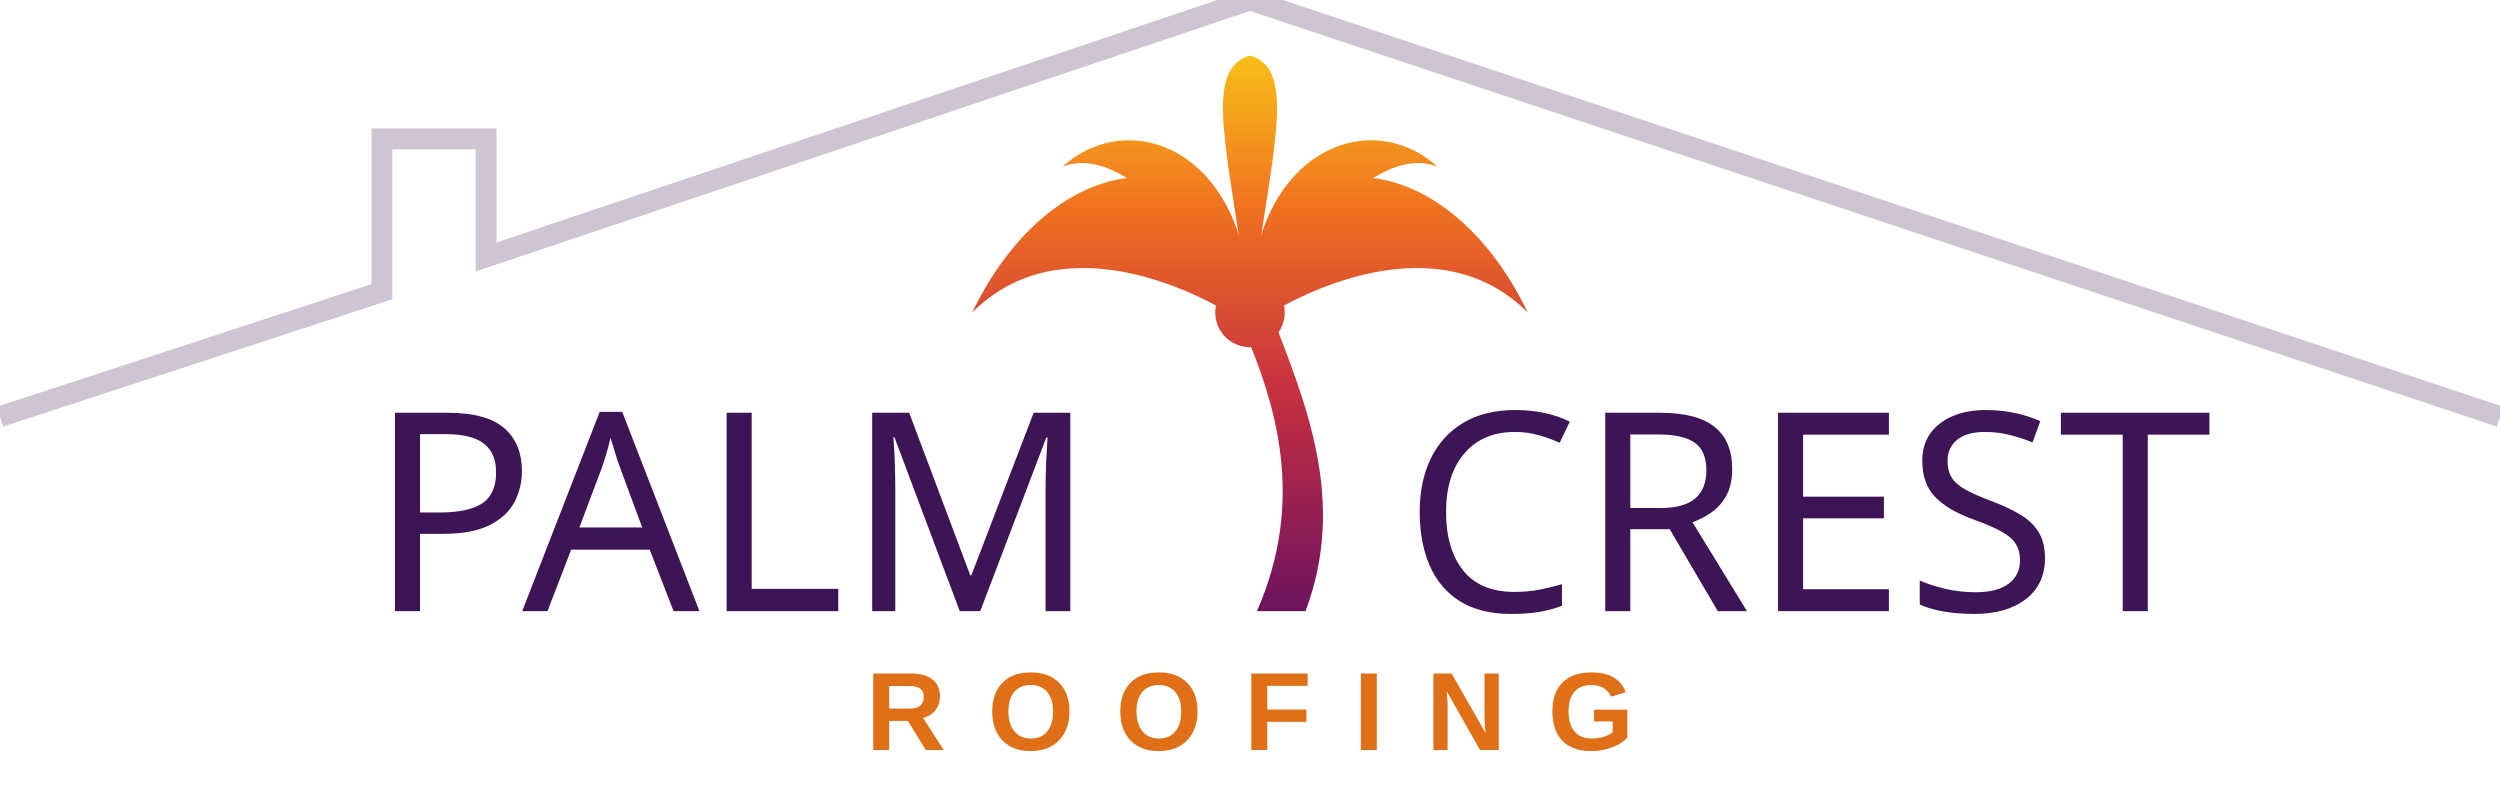
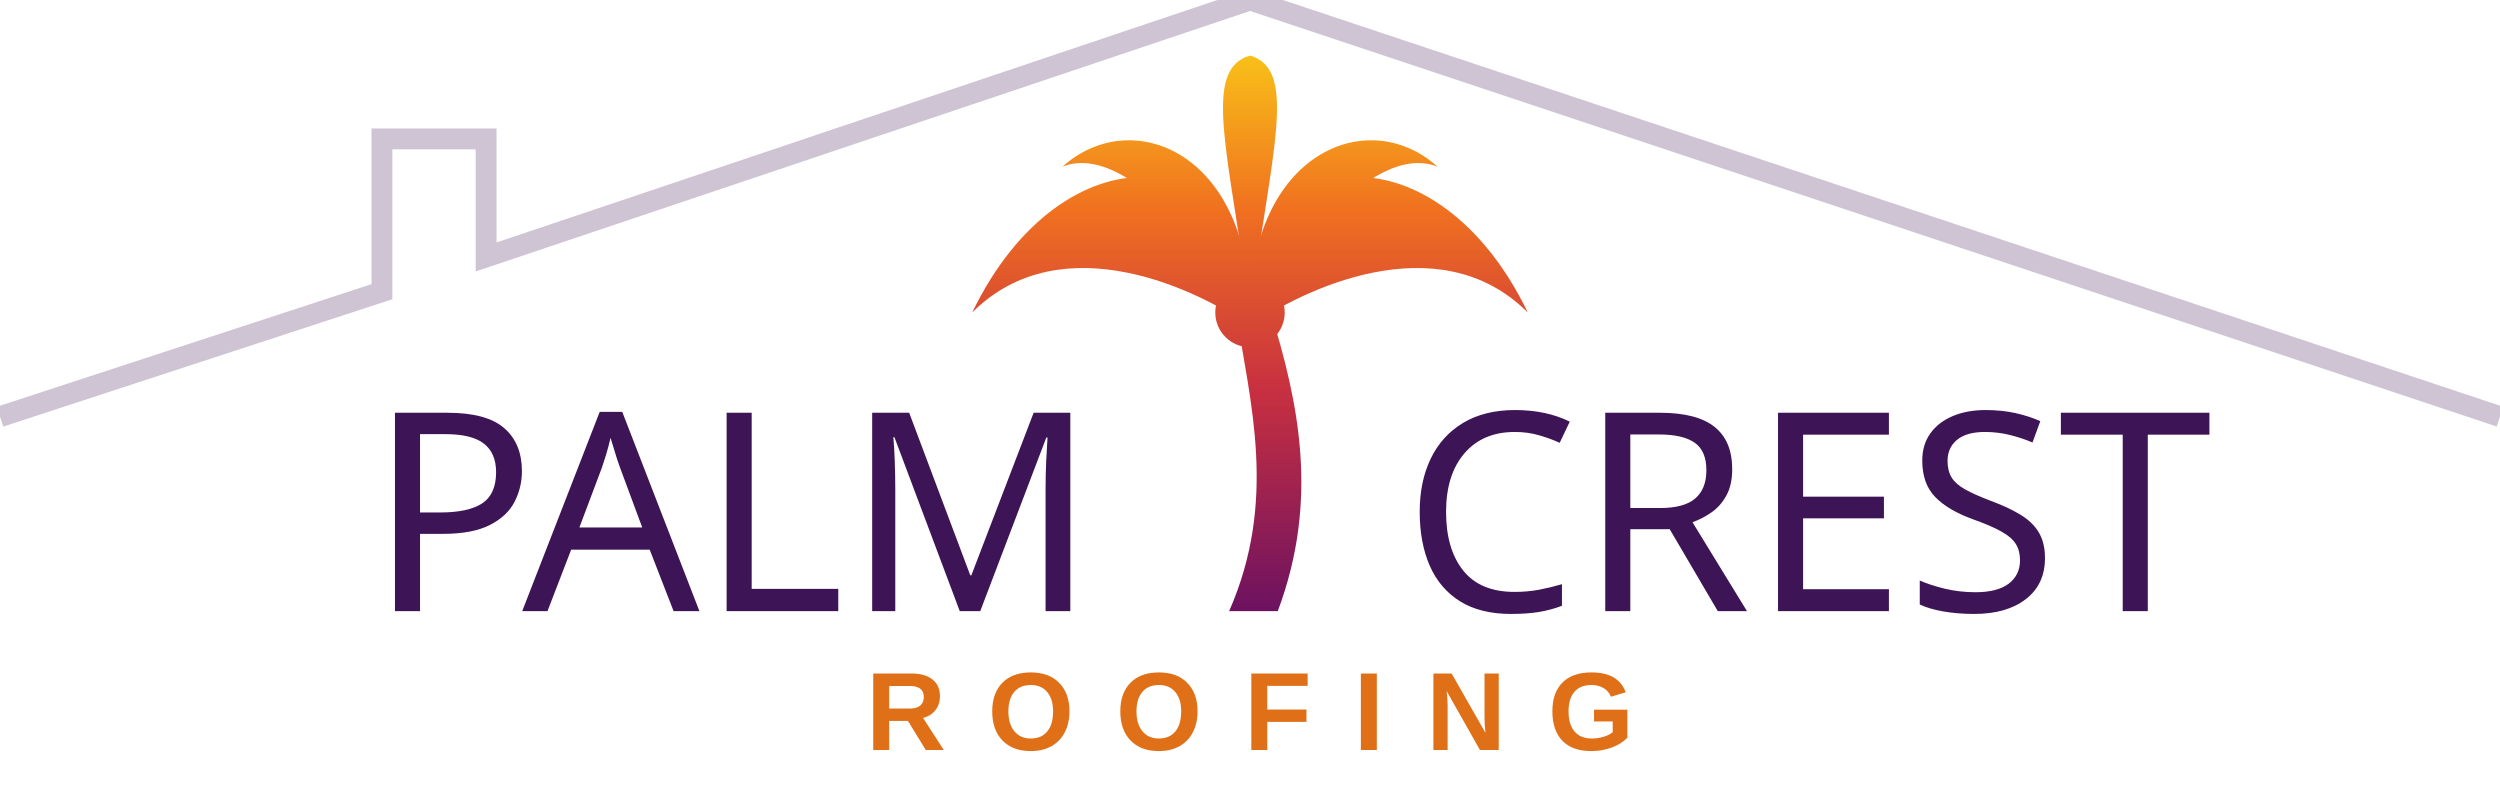
<svg xmlns="http://www.w3.org/2000/svg" viewBox="0 0 360 115" role="img" aria-label="Palm Crest Roofing">
  <defs>
    <linearGradient id="pg" x1="180" y1="88" x2="180" y2="8" gradientUnits="userSpaceOnUse">
      <stop offset="0%" stop-color="#6D1260" />
      <stop offset="40%" stop-color="#C83040" />
      <stop offset="72%" stop-color="#F07020" />
      <stop offset="100%" stop-color="#F8C018" />
    </linearGradient>
  </defs>
  <polyline points="0,60 55,42 55,20 70,20 70,37 180,0 360,60" fill="none" stroke="#3D1455" stroke-opacity="0.25" stroke-width="3" stroke-linejoin="miter" />
-   <path d="M 181,88 C 188,72 184,58 178,45 L 183,45 C 188,58 194,72 188,88 Z" fill="url(#pg)" />
+   <path d="M 177,88 C 184,72 180,58 178,45 L 183,45 C 187,58 190,72 184,88 Z" fill="url(#pg)" />
  <path d="M 180,45 C 180,20 153,18 140,45  C 153,32 173,42 180,47 Z" fill="url(#pg)" />
  <path d="M 180,45 C 180,22 163,15 153,24  C 163,20 177,40 180,47 Z" fill="url(#pg)" />
  <path d="M 180,45 C 177,22 173,10 180, 8  C 187,10 183,22 180,45 Z" fill="url(#pg)" />
  <path d="M 180,45 C 180,22 197,15 207,24  C 197,20 183,40 180,47 Z" fill="url(#pg)" />
  <path d="M 180,45 C 180,20 207,18 220,45  C 207,32 187,42 180,47 Z" fill="url(#pg)" />
  <circle cx="180" cy="45" r="5" fill="url(#pg)" />
  <text x="158" y="88" text-anchor="end" font-family="Montserrat,sans-serif" font-size="40" font-weight="400" fill="#3D1455">PALM</text>
  <text x="202" y="88" text-anchor="start" font-family="Montserrat,sans-serif" font-size="40" font-weight="400" fill="#3D1455">CREST</text>
  <text x="180" y="108" text-anchor="middle" font-family="Montserrat,Arial,sans-serif" font-size="16" font-weight="700" letter-spacing="6" fill="#E07018">ROOFING</text>
</svg>
